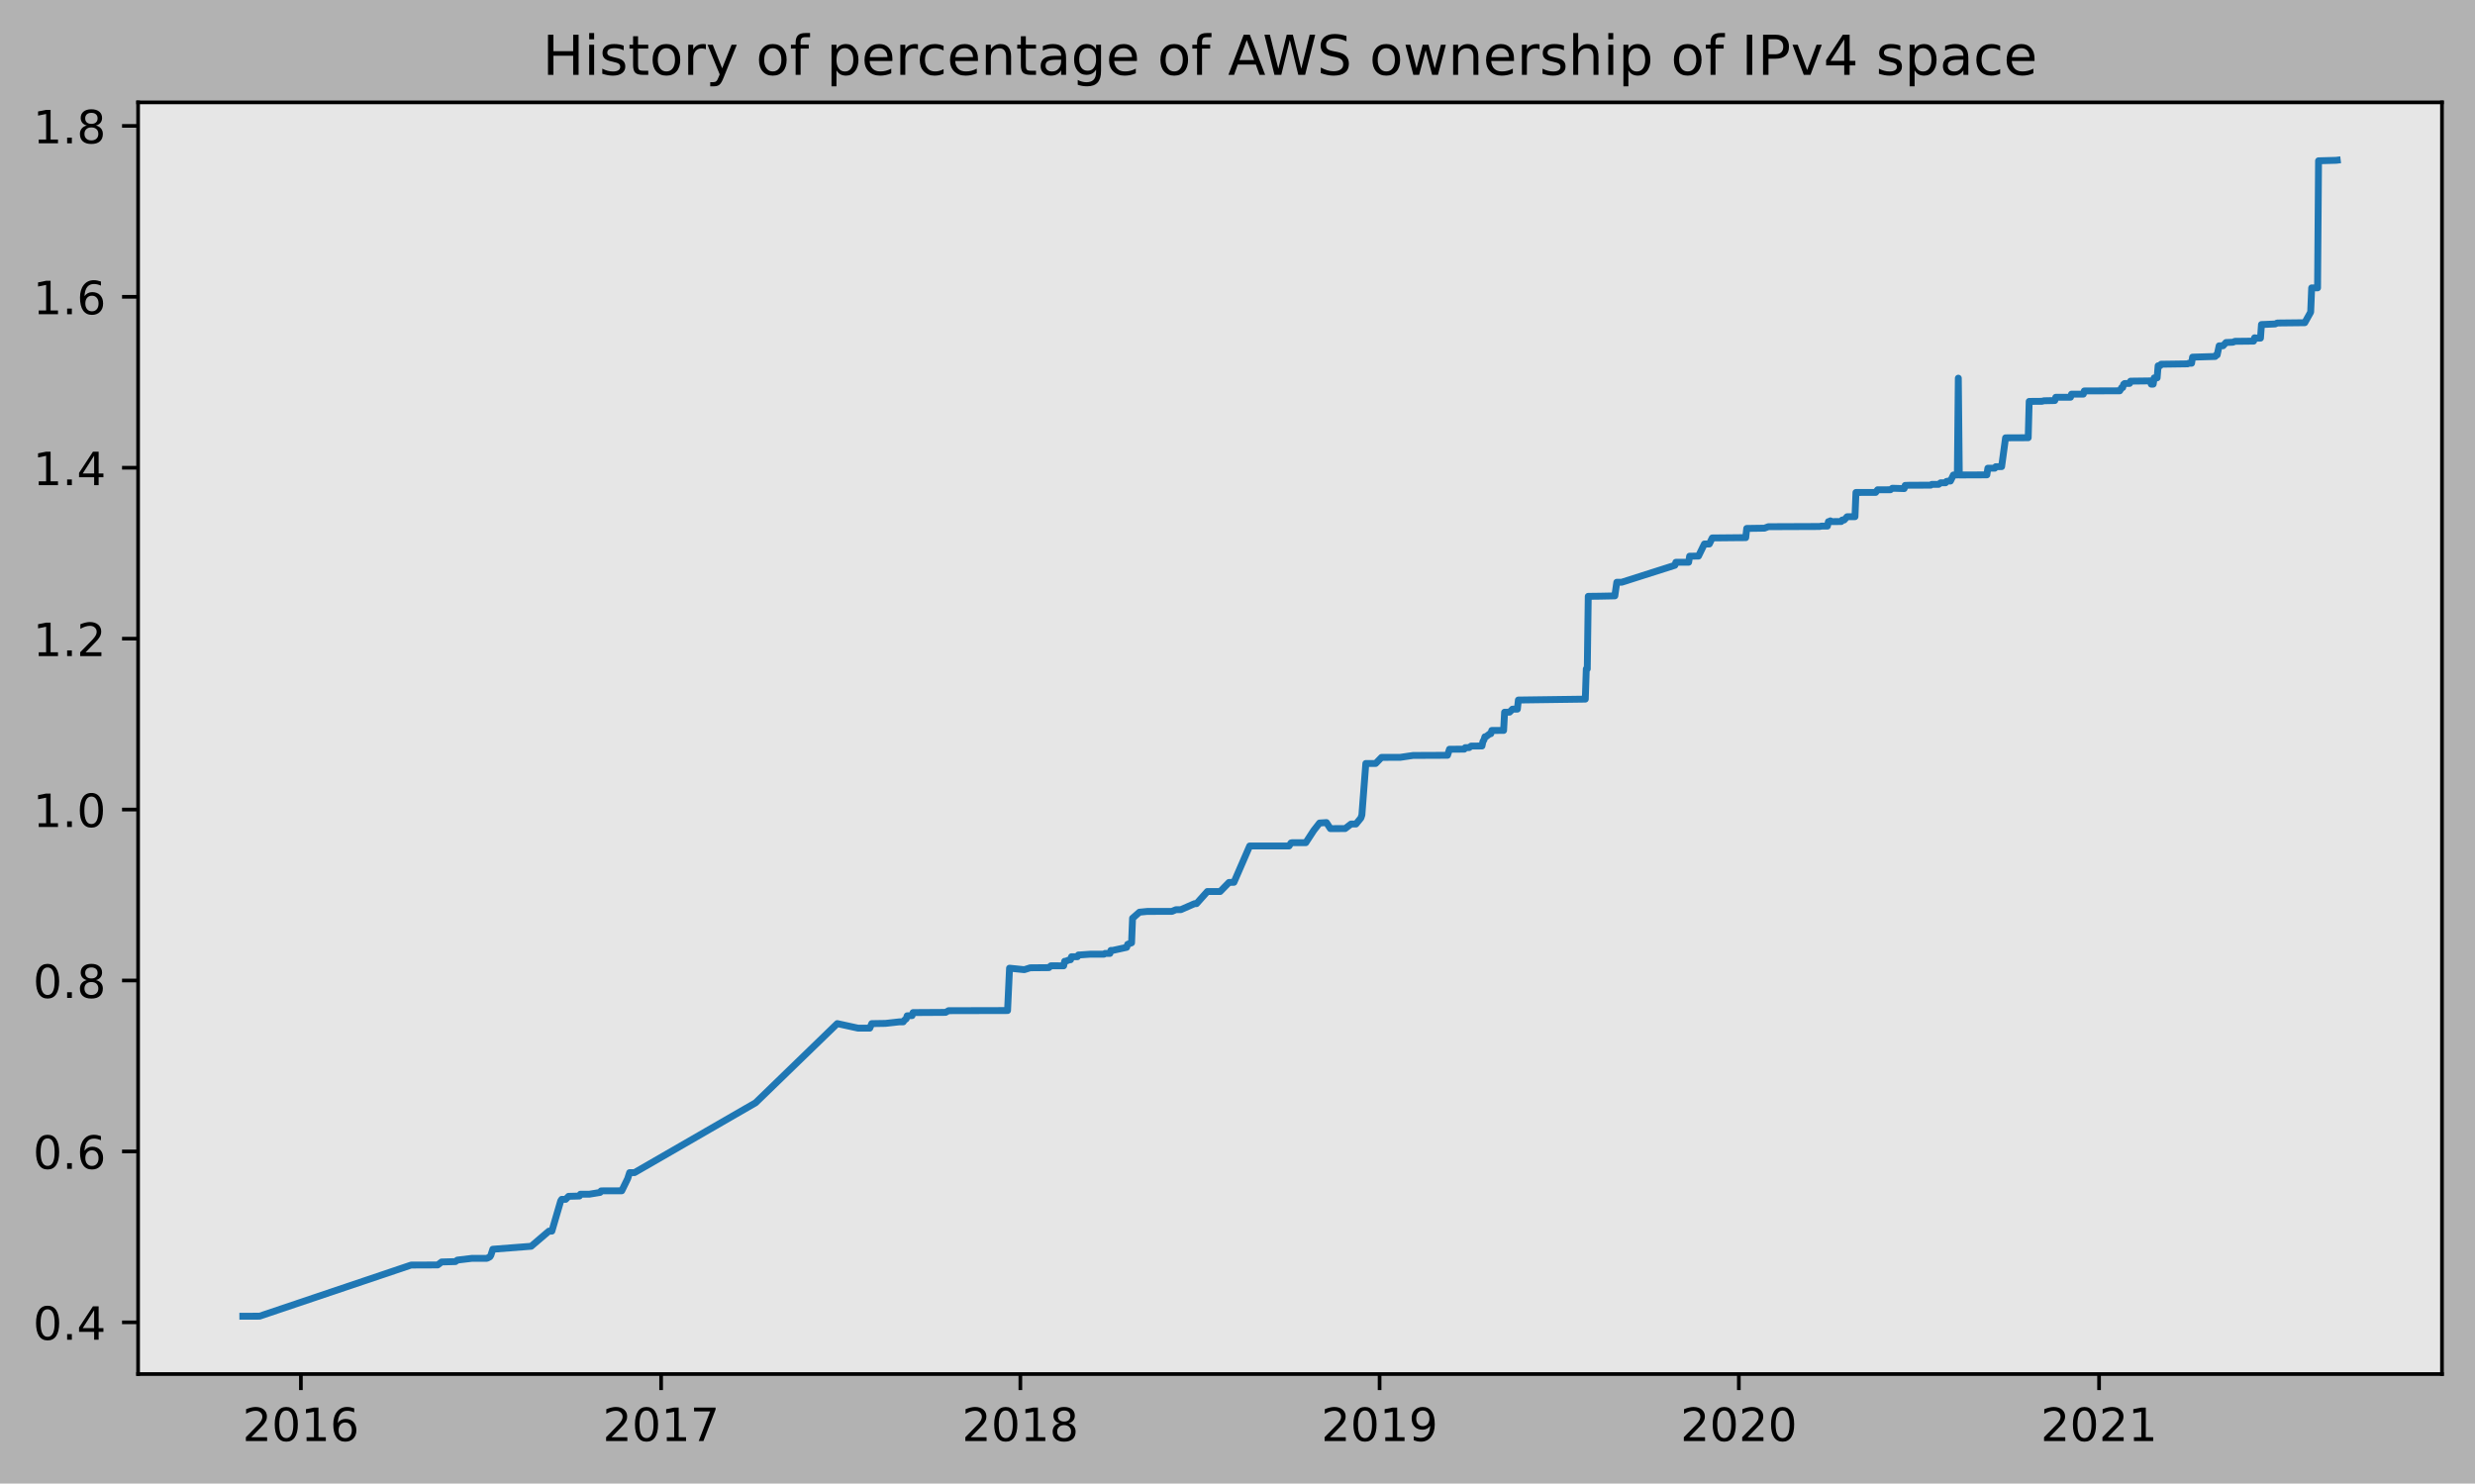
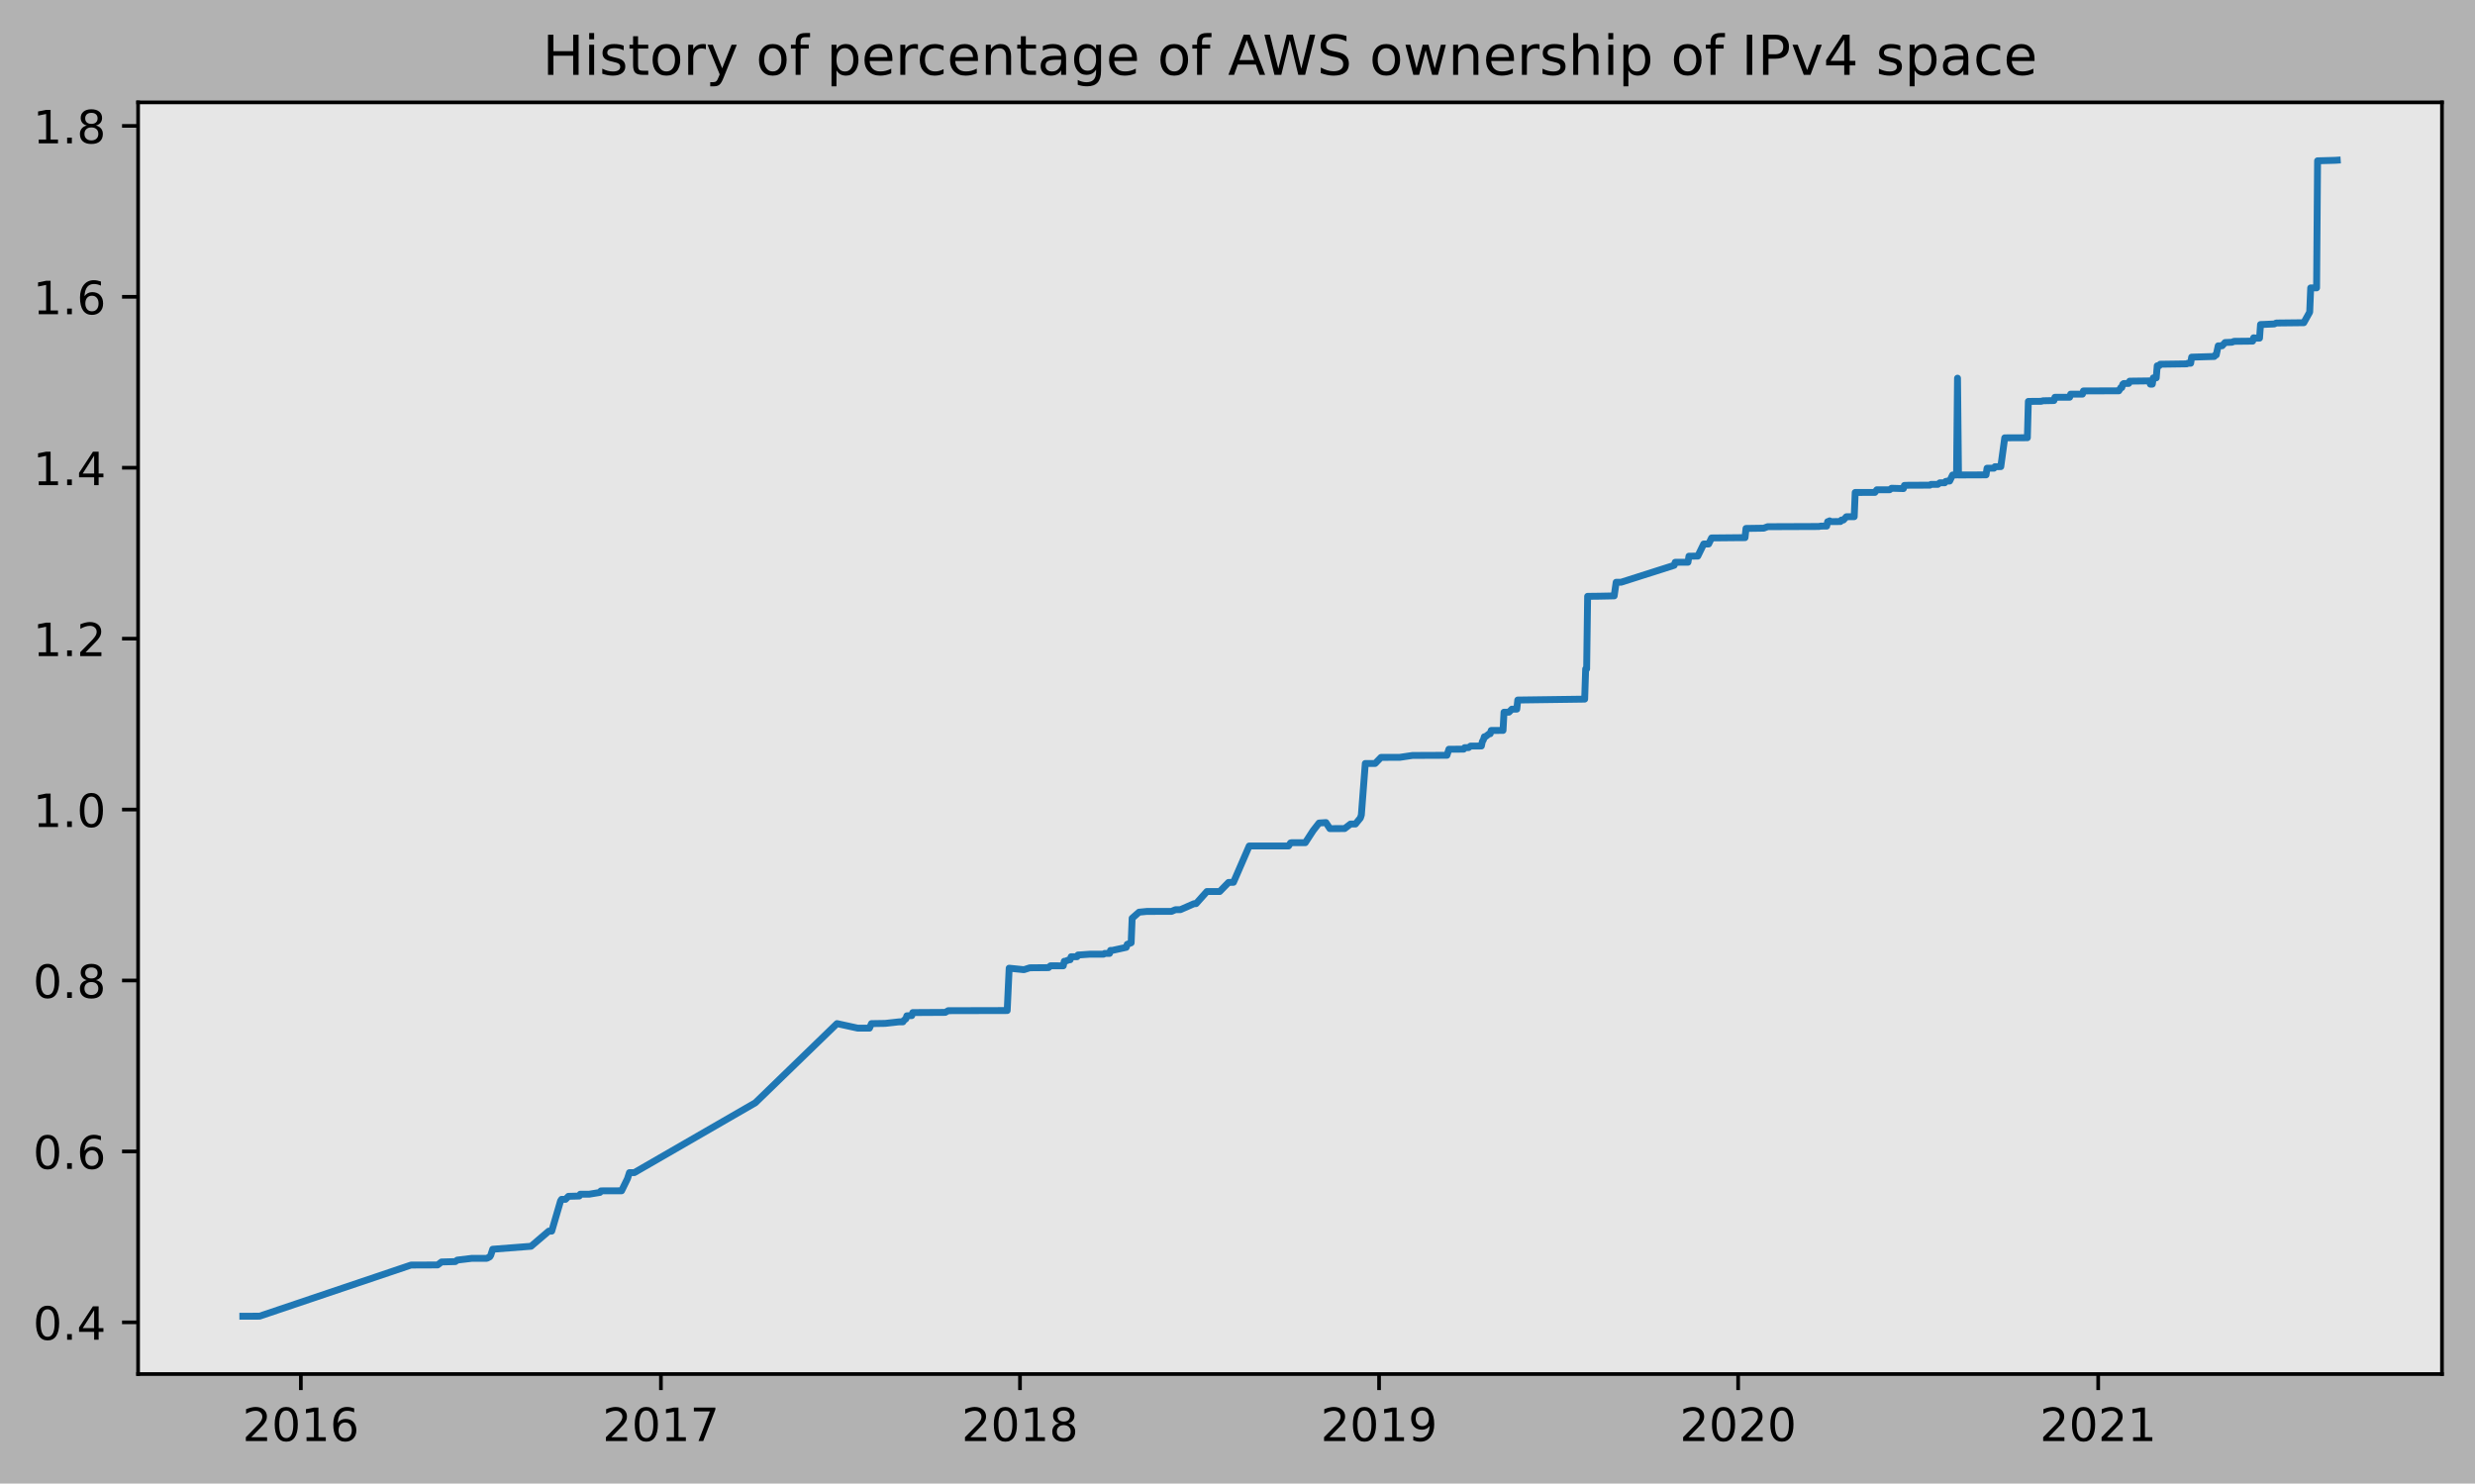
<svg xmlns="http://www.w3.org/2000/svg" xmlns:xlink="http://www.w3.org/1999/xlink" height="323.396pt" version="1.1" viewBox="0 0 539.503 323.396" width="539.503pt">
  <defs>
    <style type="text/css">
*{stroke-linecap:butt;stroke-linejoin:round;}
  </style>
  </defs>
  <g id="figure_1">
    <g id="patch_1">
      <path d="M 0 323.396  L 539.503 323.396  L 539.503 0  L 0 0  z " style="fill:#b2b2b2;" />
    </g>
    <g id="axes_1">
      <g id="patch_2">
        <path d="M 30.103 299.518  L 532.303 299.518  L 532.303 22.318  L 30.103 22.318  z " style="fill:#e6e6e6;" />
      </g>
      <g id="matplotlib.axis_1">
        <g id="xtick_1">
          <g id="line2d_1">
            <defs>
-               <path d="M 0 0  L 0 3.5  " id="m4b6a654d3f" style="stroke:#000000;stroke-width:0.8;" />
-             </defs>
-             <g>
-               <use style="stroke:#000000;stroke-width:0.8;" x="65.588" xlink:href="#m4b6a654d3f" y="299.518" />
+               <path d="M 0 0  L 0 3.5  " id="meaafb96275" style="stroke:#000000;stroke-width:0.8;" />
+             </defs>
+             <g>
+               <use style="stroke:#000000;stroke-width:0.8;" x="65.582" xlink:href="#meaafb96275" y="299.518" />
            </g>
          </g>
          <g id="text_1">
            <defs>
              <path d="M 19.188 8.297  L 53.609 8.297  L 53.609 0  L 7.328 0  L 7.328 8.297  Q 12.938 14.109 22.625 23.891  Q 32.328 33.688 34.812 36.531  Q 39.547 41.844 41.422 45.531  Q 43.312 49.219 43.312 52.781  Q 43.312 58.594 39.234 62.25  Q 35.156 65.922 28.609 65.922  Q 23.969 65.922 18.812 64.312  Q 13.672 62.703 7.812 59.422  L 7.812 69.391  Q 13.766 71.781 18.938 73  Q 24.125 74.219 28.422 74.219  Q 39.75 74.219 46.484 68.547  Q 53.219 62.891 53.219 53.422  Q 53.219 48.922 51.531 44.891  Q 49.859 40.875 45.406 35.406  Q 44.188 33.984 37.641 27.219  Q 31.109 20.453 19.188 8.297  z " id="DejaVuSans-50" />
              <path d="M 31.781 66.406  Q 24.172 66.406 20.328 58.906  Q 16.5 51.422 16.5 36.375  Q 16.5 21.391 20.328 13.891  Q 24.172 6.391 31.781 6.391  Q 39.453 6.391 43.281 13.891  Q 47.125 21.391 47.125 36.375  Q 47.125 51.422 43.281 58.906  Q 39.453 66.406 31.781 66.406  z M 31.781 74.219  Q 44.047 74.219 50.516 64.516  Q 56.984 54.828 56.984 36.375  Q 56.984 17.969 50.516 8.266  Q 44.047 -1.422 31.781 -1.422  Q 19.531 -1.422 13.062 8.266  Q 6.594 17.969 6.594 36.375  Q 6.594 54.828 13.062 64.516  Q 19.531 74.219 31.781 74.219  z " id="DejaVuSans-48" />
              <path d="M 12.406 8.297  L 28.516 8.297  L 28.516 63.922  L 10.984 60.406  L 10.984 69.391  L 28.422 72.906  L 38.281 72.906  L 38.281 8.297  L 54.391 8.297  L 54.391 0  L 12.406 0  z " id="DejaVuSans-49" />
              <path d="M 33.016 40.375  Q 26.375 40.375 22.484 35.828  Q 18.609 31.297 18.609 23.391  Q 18.609 15.531 22.484 10.953  Q 26.375 6.391 33.016 6.391  Q 39.656 6.391 43.531 10.953  Q 47.406 15.531 47.406 23.391  Q 47.406 31.297 43.531 35.828  Q 39.656 40.375 33.016 40.375  z M 52.594 71.297  L 52.594 62.312  Q 48.875 64.062 45.094 64.984  Q 41.312 65.922 37.594 65.922  Q 27.828 65.922 22.672 59.328  Q 17.531 52.734 16.797 39.406  Q 19.672 43.656 24.016 45.922  Q 28.375 48.188 33.594 48.188  Q 44.578 48.188 50.953 41.516  Q 57.328 34.859 57.328 23.391  Q 57.328 12.156 50.688 5.359  Q 44.047 -1.422 33.016 -1.422  Q 20.359 -1.422 13.672 8.266  Q 6.984 17.969 6.984 36.375  Q 6.984 53.656 15.188 63.938  Q 23.391 74.219 37.203 74.219  Q 40.922 74.219 44.703 73.484  Q 48.484 72.75 52.594 71.297  z " id="DejaVuSans-54" />
            </defs>
-             <g transform="translate(52.86338 314.1166)scale(0.1 -0.1)">
+             <g transform="translate(52.85743 314.1166)scale(0.1 -0.1)">
              <use xlink:href="#DejaVuSans-50" />
              <use x="63.623" xlink:href="#DejaVuSans-48" />
              <use x="127.246" xlink:href="#DejaVuSans-49" />
              <use x="190.869" xlink:href="#DejaVuSans-54" />
            </g>
          </g>
        </g>
        <g id="xtick_2">
          <g id="line2d_2">
            <g>
-               <use style="stroke:#000000;stroke-width:0.8;" x="144.111" xlink:href="#m4b6a654d3f" y="299.518" />
+               <use style="stroke:#000000;stroke-width:0.8;" x="144.068" xlink:href="#meaafb96275" y="299.518" />
            </g>
          </g>
          <g id="text_2">
            <defs>
              <path d="M 8.203 72.906  L 55.078 72.906  L 55.078 68.703  L 28.609 0  L 18.312 0  L 43.219 64.594  L 8.203 64.594  z " id="DejaVuSans-55" />
            </defs>
-             <g transform="translate(131.3858 314.1166)scale(0.1 -0.1)">
+             <g transform="translate(131.3429 314.1166)scale(0.1 -0.1)">
              <use xlink:href="#DejaVuSans-50" />
              <use x="63.623" xlink:href="#DejaVuSans-48" />
              <use x="127.246" xlink:href="#DejaVuSans-49" />
              <use x="190.869" xlink:href="#DejaVuSans-55" />
            </g>
          </g>
        </g>
        <g id="xtick_3">
          <g id="line2d_3">
            <g>
-               <use style="stroke:#000000;stroke-width:0.8;" x="222.419" xlink:href="#m4b6a654d3f" y="299.518" />
+               <use style="stroke:#000000;stroke-width:0.8;" x="222.339" xlink:href="#meaafb96275" y="299.518" />
            </g>
          </g>
          <g id="text_3">
            <defs>
              <path d="M 31.781 34.625  Q 24.75 34.625 20.719 30.859  Q 16.703 27.094 16.703 20.516  Q 16.703 13.922 20.719 10.156  Q 24.75 6.391 31.781 6.391  Q 38.812 6.391 42.859 10.172  Q 46.922 13.969 46.922 20.516  Q 46.922 27.094 42.891 30.859  Q 38.875 34.625 31.781 34.625  z M 21.922 38.812  Q 15.578 40.375 12.031 44.719  Q 8.5 49.078 8.5 55.328  Q 8.5 64.062 14.719 69.141  Q 20.953 74.219 31.781 74.219  Q 42.672 74.219 48.875 69.141  Q 55.078 64.062 55.078 55.328  Q 55.078 49.078 51.531 44.719  Q 48 40.375 41.703 38.812  Q 48.828 37.156 52.797 32.312  Q 56.781 27.484 56.781 20.516  Q 56.781 9.906 50.312 4.234  Q 43.844 -1.422 31.781 -1.422  Q 19.734 -1.422 13.25 4.234  Q 6.781 9.906 6.781 20.516  Q 6.781 27.484 10.781 32.312  Q 14.797 37.156 21.922 38.812  z M 18.312 54.391  Q 18.312 48.734 21.844 45.562  Q 25.391 42.391 31.781 42.391  Q 38.141 42.391 41.719 45.562  Q 45.312 48.734 45.312 54.391  Q 45.312 60.062 41.719 63.234  Q 38.141 66.406 31.781 66.406  Q 25.391 66.406 21.844 63.234  Q 18.312 60.062 18.312 54.391  z " id="DejaVuSans-56" />
            </defs>
-             <g transform="translate(209.6936 314.1166)scale(0.1 -0.1)">
+             <g transform="translate(209.614 314.1166)scale(0.1 -0.1)">
              <use xlink:href="#DejaVuSans-50" />
              <use x="63.623" xlink:href="#DejaVuSans-48" />
              <use x="127.246" xlink:href="#DejaVuSans-49" />
              <use x="190.869" xlink:href="#DejaVuSans-56" />
            </g>
          </g>
        </g>
        <g id="xtick_4">
          <g id="line2d_4">
            <g>
-               <use style="stroke:#000000;stroke-width:0.8;" x="300.726" xlink:href="#m4b6a654d3f" y="299.518" />
+               <use style="stroke:#000000;stroke-width:0.8;" x="300.61" xlink:href="#meaafb96275" y="299.518" />
            </g>
          </g>
          <g id="text_4">
            <defs>
              <path d="M 10.984 1.516  L 10.984 10.5  Q 14.703 8.734 18.5 7.812  Q 22.312 6.891 25.984 6.891  Q 35.75 6.891 40.891 13.453  Q 46.047 20.016 46.781 33.406  Q 43.953 29.203 39.594 26.953  Q 35.25 24.703 29.984 24.703  Q 19.047 24.703 12.672 31.312  Q 6.297 37.938 6.297 49.422  Q 6.297 60.641 12.938 67.422  Q 19.578 74.219 30.609 74.219  Q 43.266 74.219 49.922 64.516  Q 56.594 54.828 56.594 36.375  Q 56.594 19.141 48.406 8.859  Q 40.234 -1.422 26.422 -1.422  Q 22.703 -1.422 18.891 -0.688  Q 15.094 0.047 10.984 1.516  z M 30.609 32.422  Q 37.25 32.422 41.125 36.953  Q 45.016 41.5 45.016 49.422  Q 45.016 57.281 41.125 61.844  Q 37.25 66.406 30.609 66.406  Q 23.969 66.406 20.094 61.844  Q 16.219 57.281 16.219 49.422  Q 16.219 41.5 20.094 36.953  Q 23.969 32.422 30.609 32.422  z " id="DejaVuSans-57" />
            </defs>
-             <g transform="translate(288.0014 314.1166)scale(0.1 -0.1)">
+             <g transform="translate(287.8851 314.1166)scale(0.1 -0.1)">
              <use xlink:href="#DejaVuSans-50" />
              <use x="63.623" xlink:href="#DejaVuSans-48" />
              <use x="127.246" xlink:href="#DejaVuSans-49" />
              <use x="190.869" xlink:href="#DejaVuSans-57" />
            </g>
          </g>
        </g>
        <g id="xtick_5">
          <g id="line2d_5">
            <g>
-               <use style="stroke:#000000;stroke-width:0.8;" x="379.034" xlink:href="#m4b6a654d3f" y="299.518" />
+               <use style="stroke:#000000;stroke-width:0.8;" x="378.881" xlink:href="#meaafb96275" y="299.518" />
            </g>
          </g>
          <g id="text_5">
-             <g transform="translate(366.3093 314.1166)scale(0.1 -0.1)">
+             <g transform="translate(366.1561 314.1166)scale(0.1 -0.1)">
              <use xlink:href="#DejaVuSans-50" />
              <use x="63.623" xlink:href="#DejaVuSans-48" />
              <use x="127.246" xlink:href="#DejaVuSans-50" />
              <use x="190.869" xlink:href="#DejaVuSans-48" />
            </g>
          </g>
        </g>
        <g id="xtick_6">
          <g id="line2d_6">
            <g>
-               <use style="stroke:#000000;stroke-width:0.8;" x="457.557" xlink:href="#m4b6a654d3f" y="299.518" />
+               <use style="stroke:#000000;stroke-width:0.8;" x="457.367" xlink:href="#meaafb96275" y="299.518" />
            </g>
          </g>
          <g id="text_6">
-             <g transform="translate(444.8317 314.1166)scale(0.1 -0.1)">
+             <g transform="translate(444.6416 314.1166)scale(0.1 -0.1)">
              <use xlink:href="#DejaVuSans-50" />
              <use x="63.623" xlink:href="#DejaVuSans-48" />
              <use x="127.246" xlink:href="#DejaVuSans-50" />
              <use x="190.869" xlink:href="#DejaVuSans-49" />
            </g>
          </g>
        </g>
      </g>
      <g id="matplotlib.axis_2">
        <g id="ytick_1">
          <g id="line2d_7">
            <defs>
-               <path d="M 0 0  L -3.5 0  " id="mac13f5a362" style="stroke:#000000;stroke-width:0.8;" />
-             </defs>
-             <g>
-               <use style="stroke:#000000;stroke-width:0.8;" x="30.103" xlink:href="#mac13f5a362" y="288.244" />
+               <path d="M 0 0  L -3.5 0  " id="m2888f7a52e" style="stroke:#000000;stroke-width:0.8;" />
+             </defs>
+             <g>
+               <use style="stroke:#000000;stroke-width:0.8;" x="30.103" xlink:href="#m2888f7a52e" y="288.244" />
            </g>
          </g>
          <g id="text_7">
            <defs>
              <path d="M 10.688 12.406  L 21 12.406  L 21 0  L 10.688 0  z " id="DejaVuSans-46" />
              <path d="M 37.797 64.312  L 12.891 25.391  L 37.797 25.391  z M 35.203 72.906  L 47.609 72.906  L 47.609 25.391  L 58.016 25.391  L 58.016 17.188  L 47.609 17.188  L 47.609 0  L 37.797 0  L 37.797 17.188  L 4.891 17.188  L 4.891 26.703  z " id="DejaVuSans-52" />
            </defs>
-             <g transform="translate(7.2 292.0433)scale(0.1 -0.1)">
+             <g transform="translate(7.2 292.0432)scale(0.1 -0.1)">
              <use xlink:href="#DejaVuSans-48" />
              <use x="63.623" xlink:href="#DejaVuSans-46" />
              <use x="95.41" xlink:href="#DejaVuSans-52" />
            </g>
          </g>
        </g>
        <g id="ytick_2">
          <g id="line2d_8">
            <g>
-               <use style="stroke:#000000;stroke-width:0.8;" x="30.103" xlink:href="#mac13f5a362" y="250.987" />
+               <use style="stroke:#000000;stroke-width:0.8;" x="30.103" xlink:href="#m2888f7a52e" y="250.987" />
            </g>
          </g>
          <g id="text_8">
-             <g transform="translate(7.2 254.7857)scale(0.1 -0.1)">
+             <g transform="translate(7.2 254.7859)scale(0.1 -0.1)">
              <use xlink:href="#DejaVuSans-48" />
              <use x="63.623" xlink:href="#DejaVuSans-46" />
              <use x="95.41" xlink:href="#DejaVuSans-54" />
            </g>
          </g>
        </g>
        <g id="ytick_3">
          <g id="line2d_9">
            <g>
-               <use style="stroke:#000000;stroke-width:0.8;" x="30.103" xlink:href="#mac13f5a362" y="213.729" />
+               <use style="stroke:#000000;stroke-width:0.8;" x="30.103" xlink:href="#m2888f7a52e" y="213.729" />
            </g>
          </g>
          <g id="text_9">
-             <g transform="translate(7.2 217.5282)scale(0.1 -0.1)">
+             <g transform="translate(7.2 217.5286)scale(0.1 -0.1)">
              <use xlink:href="#DejaVuSans-48" />
              <use x="63.623" xlink:href="#DejaVuSans-46" />
              <use x="95.41" xlink:href="#DejaVuSans-56" />
            </g>
          </g>
        </g>
        <g id="ytick_4">
          <g id="line2d_10">
            <g>
-               <use style="stroke:#000000;stroke-width:0.8;" x="30.103" xlink:href="#mac13f5a362" y="176.471" />
+               <use style="stroke:#000000;stroke-width:0.8;" x="30.103" xlink:href="#m2888f7a52e" y="176.472" />
            </g>
          </g>
          <g id="text_10">
-             <g transform="translate(7.2 180.2707)scale(0.1 -0.1)">
+             <g transform="translate(7.2 180.2713)scale(0.1 -0.1)">
              <use xlink:href="#DejaVuSans-49" />
              <use x="63.623" xlink:href="#DejaVuSans-46" />
              <use x="95.41" xlink:href="#DejaVuSans-48" />
            </g>
          </g>
        </g>
        <g id="ytick_5">
          <g id="line2d_11">
            <g>
-               <use style="stroke:#000000;stroke-width:0.8;" x="30.103" xlink:href="#mac13f5a362" y="139.214" />
+               <use style="stroke:#000000;stroke-width:0.8;" x="30.103" xlink:href="#m2888f7a52e" y="139.215" />
            </g>
          </g>
          <g id="text_11">
-             <g transform="translate(7.2 143.0132)scale(0.1 -0.1)">
+             <g transform="translate(7.2 143.0139)scale(0.1 -0.1)">
              <use xlink:href="#DejaVuSans-49" />
              <use x="63.623" xlink:href="#DejaVuSans-46" />
              <use x="95.41" xlink:href="#DejaVuSans-50" />
            </g>
          </g>
        </g>
        <g id="ytick_6">
          <g id="line2d_12">
            <g>
-               <use style="stroke:#000000;stroke-width:0.8;" x="30.103" xlink:href="#mac13f5a362" y="101.956" />
+               <use style="stroke:#000000;stroke-width:0.8;" x="30.103" xlink:href="#m2888f7a52e" y="101.957" />
            </g>
          </g>
          <g id="text_12">
-             <g transform="translate(7.2 105.7557)scale(0.1 -0.1)">
+             <g transform="translate(7.2 105.7566)scale(0.1 -0.1)">
              <use xlink:href="#DejaVuSans-49" />
              <use x="63.623" xlink:href="#DejaVuSans-46" />
              <use x="95.41" xlink:href="#DejaVuSans-52" />
            </g>
          </g>
        </g>
        <g id="ytick_7">
          <g id="line2d_13">
            <g>
-               <use style="stroke:#000000;stroke-width:0.8;" x="30.103" xlink:href="#mac13f5a362" y="64.699" />
+               <use style="stroke:#000000;stroke-width:0.8;" x="30.103" xlink:href="#m2888f7a52e" y="64.7" />
            </g>
          </g>
          <g id="text_13">
-             <g transform="translate(7.2 68.49813)scale(0.1 -0.1)">
+             <g transform="translate(7.2 68.49926)scale(0.1 -0.1)">
              <use xlink:href="#DejaVuSans-49" />
              <use x="63.623" xlink:href="#DejaVuSans-46" />
              <use x="95.41" xlink:href="#DejaVuSans-54" />
            </g>
          </g>
        </g>
        <g id="ytick_8">
          <g id="line2d_14">
            <g>
-               <use style="stroke:#000000;stroke-width:0.8;" x="30.103" xlink:href="#mac13f5a362" y="27.441" />
+               <use style="stroke:#000000;stroke-width:0.8;" x="30.103" xlink:href="#m2888f7a52e" y="27.443" />
            </g>
          </g>
          <g id="text_14">
-             <g transform="translate(7.2 31.24061)scale(0.1 -0.1)">
+             <g transform="translate(7.2 31.24194)scale(0.1 -0.1)">
              <use xlink:href="#DejaVuSans-49" />
              <use x="63.623" xlink:href="#DejaVuSans-46" />
              <use x="95.41" xlink:href="#DejaVuSans-56" />
            </g>
          </g>
        </g>
      </g>
      <g id="line2d_15">
-         <path clip-path="url(#pf8f78612e5)" d="M 52.93 286.918  L 56.578 286.904  L 89.617 275.76  L 95.41 275.736  L 96.268 275.087  L 99.271 275.004  L 99.701 274.676  L 102.919 274.293  L 106.137 274.296  L 106.78 273.966  L 106.995 273.636  L 107.424 272.312  L 115.791 271.664  L 119.653 268.365  L 120.297 268.362  L 122.227 261.767  L 122.442 261.437  L 123.3 261.437  L 123.944 260.778  L 126.304 260.712  L 126.518 260.318  L 128.449 260.318  L 130.809 259.93  L 131.024 259.6  L 131.453 259.585  L 135.529 259.573  L 136.816 256.935  L 137.245 255.616  L 138.318 255.606  L 164.707 240.384  L 182.514 223.126  L 187.019 224.112  L 189.594 224.119  L 190.023 223.13  L 193.026 223.081  L 196.03 222.744  L 196.888 222.744  L 197.103 222.414  L 197.532 222.084  L 197.746 221.425  L 198.819 221.384  L 199.034 220.724  L 206.113 220.681  L 206.757 220.311  L 219.63 220.28  L 220.059 211.046  L 223.277 211.376  L 224.564 210.963  L 228.64 210.927  L 229.069 210.53  L 231.858 210.531  L 232.073 209.542  L 232.288 209.539  L 233.146 209.207  L 233.36 209.207  L 233.575 208.547  L 234.862 208.546  L 235.077 208.168  L 235.291 208.166  L 237.651 207.998  L 240.655 207.997  L 240.869 207.832  L 241.942 207.83  L 242.156 207.171  L 242.586 207.166  L 245.589 206.506  L 245.804 205.846  L 246.662 205.517  L 246.876 200.158  L 248.378 198.839  L 250.095 198.674  L 255.458 198.668  L 256.316 198.297  L 257.389 198.297  L 260.393 196.978  L 260.822 196.974  L 263.182 194.334  L 265.971 194.338  L 267.902 192.354  L 268.974 192.327  L 272.407 184.41  L 280.989 184.406  L 281.418 183.746  L 281.632 183.695  L 284.636 183.691  L 286.352 181.053  L 287.639 179.404  L 289.141 179.305  L 289.999 180.624  L 293.217 180.612  L 294.505 179.623  L 295.577 179.622  L 296.65 178.302  L 296.865 177.638  L 297.723 166.426  L 299.868 166.421  L 301.156 165.097  L 305.232 165.085  L 308.021 164.673  L 315.53 164.64  L 315.959 163.319  L 319.177 163.305  L 319.392 162.975  L 320.25 162.963  L 320.679 162.633  L 323.039 162.615  L 323.253 161.626  L 323.468 161.296  L 323.682 160.601  L 323.897 160.599  L 324.755 159.94  L 324.97 159.94  L 325.184 159.225  L 327.759 159.222  L 327.973 155.249  L 329.046 155.243  L 329.69 154.581  L 330.762 154.576  L 330.977 152.595  L 345.566 152.396  L 345.78 145.817  L 345.995 145.816  L 346.209 129.988  L 348.784 129.958  L 352.002 129.891  L 352.431 126.923  L 353.504 126.917  L 365.089 123.227  L 365.304 122.568  L 368.093 122.558  L 368.307 121.239  L 370.238 121.221  L 371.525 118.582  L 372.598 118.581  L 373.242 117.262  L 379.249 117.203  L 380.536 117.198  L 380.751 115.19  L 384.612 115.133  L 385.471 114.809  L 396.627 114.765  L 397.056 114.682  L 398.343 114.677  L 398.558 113.708  L 398.772 113.708  L 398.987 113.536  L 399.201 113.698  L 401.347 113.685  L 401.561 113.356  L 401.99 113.355  L 402.634 112.642  L 404.35 112.625  L 404.565 107.347  L 408.856 107.338  L 409.285 106.761  L 412.074 106.758  L 412.503 106.428  L 415.077 106.506  L 415.292 105.81  L 416.15 105.776  L 420.87 105.754  L 421.085 105.589  L 422.586 105.583  L 423.015 105.244  L 424.088 105.24  L 424.303 104.941  L 424.732 104.859  L 425.161 104.859  L 425.804 103.54  L 426.663 103.54  L 426.877 82.434  L 427.092 103.538  L 433.099 103.513  L 433.313 102.063  L 434.815 102.063  L 435.03 101.732  L 436.317 101.714  L 437.175 95.438  L 442.11 95.414  L 442.324 87.5  L 445.113 87.477  L 445.542 87.36  L 447.902 87.312  L 448.117 86.601  L 451.335 86.588  L 451.55 85.917  L 454.124 85.913  L 454.339 85.22  L 462.062 85.19  L 462.491 84.484  L 462.706 84.484  L 462.92 83.766  L 463.135 83.599  L 464.207 83.58  L 464.422 83.085  L 468.713 83.03  L 468.927 83.74  L 469.356 83.738  L 469.571 82.37  L 470.215 82.37  L 470.429 79.732  L 470.858 79.729  L 471.073 79.395  L 476.865 79.314  L 477.08 79.182  L 477.724 79.182  L 477.938 77.851  L 482.873 77.705  L 483.087 77.375  L 483.302 77.373  L 483.731 75.384  L 484.589 75.374  L 485.233 74.663  L 486.734 74.599  L 487.163 74.403  L 491.24 74.36  L 491.454 73.633  L 492.098 73.714  L 492.742 73.708  L 492.956 70.739  L 493.6 70.721  L 495.96 70.615  L 496.389 70.409  L 502.396 70.343  L 503.683 68.03  L 503.898 62.754  L 505.185 62.753  L 505.4 35.052  L 509.261 34.945  L 509.476 34.918  L 509.476 34.918  " style="fill:none;stroke:#1f77b4;stroke-linecap:square;stroke-width:1.5;" />
+         <path clip-path="url(#pbc2f2e82be)" d="M 52.93 286.918  L 56.576 286.904  L 89.6 275.76  L 95.39 275.736  L 96.248 275.087  L 99.25 275.004  L 99.679 274.676  L 102.895 274.293  L 106.112 274.296  L 106.755 273.966  L 106.97 273.636  L 107.398 272.312  L 115.762 271.664  L 119.622 268.365  L 120.265 268.362  L 122.195 261.767  L 122.409 261.437  L 123.267 261.437  L 123.91 260.778  L 126.269 260.712  L 126.484 260.318  L 128.414 260.318  L 130.773 259.93  L 130.987 259.6  L 131.416 259.585  L 135.49 259.573  L 136.777 256.935  L 137.206 255.616  L 138.278 255.606  L 164.654 240.384  L 182.453 223.127  L 186.956 224.112  L 189.529 224.119  L 189.958 223.13  L 192.961 223.081  L 195.963 222.744  L 196.82 222.744  L 197.035 222.414  L 197.464 222.085  L 197.678 221.425  L 198.75 221.384  L 198.965 220.724  L 206.041 220.682  L 206.685 220.311  L 219.551 220.28  L 219.98 211.047  L 223.197 211.377  L 224.483 210.963  L 228.558 210.927  L 228.987 210.53  L 231.774 210.531  L 231.989 209.542  L 232.203 209.539  L 233.061 209.208  L 233.276 209.207  L 233.49 208.548  L 234.777 208.546  L 234.991 208.169  L 235.205 208.167  L 237.564 207.998  L 240.567 207.997  L 240.781 207.832  L 241.853 207.831  L 242.068 207.171  L 242.496 207.166  L 245.499 206.506  L 245.713 205.847  L 246.571 205.517  L 246.785 200.158  L 248.286 198.839  L 250.002 198.674  L 255.363 198.668  L 256.221 198.297  L 257.293 198.297  L 260.295 196.978  L 260.724 196.974  L 263.083 194.335  L 265.871 194.339  L 267.801 192.355  L 268.873 192.328  L 272.304 184.411  L 280.881 184.406  L 281.31 183.747  L 281.525 183.695  L 284.527 183.691  L 286.242 181.053  L 287.529 179.405  L 289.03 179.305  L 289.888 180.624  L 293.105 180.613  L 294.391 179.623  L 295.463 179.622  L 296.536 178.303  L 296.75 177.638  L 297.608 166.427  L 299.752 166.421  L 301.039 165.097  L 305.113 165.086  L 307.901 164.673  L 315.407 164.64  L 315.835 163.32  L 319.052 163.305  L 319.266 162.975  L 320.124 162.964  L 320.553 162.634  L 322.912 162.616  L 323.126 161.627  L 323.341 161.297  L 323.555 160.601  L 323.77 160.6  L 324.627 159.941  L 324.842 159.94  L 325.056 159.226  L 327.63 159.222  L 327.844 155.25  L 328.916 155.243  L 329.56 154.582  L 330.632 154.577  L 330.846 152.596  L 345.428 152.397  L 345.643 145.817  L 345.857 145.817  L 346.072 129.989  L 348.645 129.959  L 351.862 129.892  L 352.29 126.924  L 353.363 126.917  L 364.942 123.228  L 365.157 122.569  L 367.945 122.558  L 368.159 121.239  L 370.089 121.221  L 371.376 118.583  L 372.448 118.582  L 373.091 117.263  L 379.096 117.204  L 380.382 117.199  L 380.597 115.191  L 384.457 115.134  L 385.314 114.809  L 396.465 114.766  L 396.894 114.683  L 398.181 114.678  L 398.395 113.709  L 398.61 113.709  L 398.824 113.537  L 399.039 113.699  L 401.183 113.686  L 401.397 113.357  L 401.826 113.356  L 402.47 112.643  L 404.185 112.626  L 404.4 107.348  L 408.688 107.339  L 409.117 106.762  L 411.905 106.759  L 412.334 106.429  L 414.907 106.507  L 415.122 105.811  L 415.979 105.777  L 420.697 105.755  L 420.912 105.59  L 422.413 105.584  L 422.842 105.245  L 423.914 105.241  L 424.128 104.942  L 424.557 104.86  L 424.986 104.86  L 425.629 103.541  L 426.487 103.541  L 426.702 82.435  L 426.916 103.539  L 432.92 103.514  L 433.135 102.064  L 434.636 102.064  L 434.85 101.733  L 436.137 101.714  L 436.995 95.439  L 441.927 95.415  L 442.141 87.501  L 444.929 87.478  L 445.358 87.361  L 447.717 87.313  L 447.931 86.602  L 451.148 86.589  L 451.362 85.918  L 453.936 85.914  L 454.15 85.221  L 461.87 85.191  L 462.299 84.485  L 462.513 84.485  L 462.728 83.767  L 462.942 83.6  L 464.014 83.581  L 464.229 83.086  L 468.518 83.031  L 468.732 83.741  L 469.161 83.739  L 469.375 82.371  L 470.019 82.371  L 470.233 79.733  L 470.662 79.73  L 470.876 79.396  L 476.666 79.315  L 476.881 79.183  L 477.524 79.183  L 477.739 77.852  L 482.671 77.706  L 482.885 77.376  L 483.1 77.374  L 483.528 75.385  L 484.386 75.375  L 485.03 74.664  L 486.531 74.6  L 486.96 74.404  L 491.034 74.361  L 491.248 73.634  L 491.892 73.715  L 492.535 73.709  L 492.749 70.74  L 493.393 70.722  L 495.752 70.616  L 496.18 70.41  L 502.185 70.344  L 503.471 68.031  L 503.686 62.755  L 504.973 62.754  L 505.187 35.053  L 509.047 34.946  L 509.476 34.918  L 509.476 34.918  " style="fill:none;stroke:#1f77b4;stroke-linecap:square;stroke-width:1.5;" />
      </g>
      <g id="patch_3">
        <path d="M 30.103 299.518  L 30.103 22.318  " style="fill:none;stroke:#000000;stroke-linecap:square;stroke-linejoin:miter;stroke-width:0.8;" />
      </g>
      <g id="patch_4">
        <path d="M 532.303 299.518  L 532.303 22.318  " style="fill:none;stroke:#000000;stroke-linecap:square;stroke-linejoin:miter;stroke-width:0.8;" />
      </g>
      <g id="patch_5">
        <path d="M 30.103 299.518  L 532.303 299.518  " style="fill:none;stroke:#000000;stroke-linecap:square;stroke-linejoin:miter;stroke-width:0.8;" />
      </g>
      <g id="patch_6">
        <path d="M 30.103 22.318  L 532.303 22.318  " style="fill:none;stroke:#000000;stroke-linecap:square;stroke-linejoin:miter;stroke-width:0.8;" />
      </g>
      <g id="text_15">
        <defs>
          <path d="M 9.812 72.906  L 19.672 72.906  L 19.672 43.016  L 55.516 43.016  L 55.516 72.906  L 65.375 72.906  L 65.375 0  L 55.516 0  L 55.516 34.719  L 19.672 34.719  L 19.672 0  L 9.812 0  z " id="DejaVuSans-72" />
          <path d="M 9.422 54.688  L 18.406 54.688  L 18.406 0  L 9.422 0  z M 9.422 75.984  L 18.406 75.984  L 18.406 64.594  L 9.422 64.594  z " id="DejaVuSans-105" />
          <path d="M 44.281 53.078  L 44.281 44.578  Q 40.484 46.531 36.375 47.5  Q 32.281 48.484 27.875 48.484  Q 21.188 48.484 17.844 46.438  Q 14.5 44.391 14.5 40.281  Q 14.5 37.156 16.891 35.375  Q 19.281 33.594 26.516 31.984  L 29.594 31.297  Q 39.156 29.25 43.188 25.516  Q 47.219 21.781 47.219 15.094  Q 47.219 7.469 41.188 3.016  Q 35.156 -1.422 24.609 -1.422  Q 20.219 -1.422 15.453 -0.562  Q 10.688 0.297 5.422 2  L 5.422 11.281  Q 10.406 8.688 15.234 7.391  Q 20.062 6.109 24.812 6.109  Q 31.156 6.109 34.562 8.281  Q 37.984 10.453 37.984 14.406  Q 37.984 18.062 35.516 20.016  Q 33.062 21.969 24.703 23.781  L 21.578 24.516  Q 13.234 26.266 9.516 29.906  Q 5.812 33.547 5.812 39.891  Q 5.812 47.609 11.281 51.797  Q 16.75 56 26.812 56  Q 31.781 56 36.172 55.266  Q 40.578 54.547 44.281 53.078  z " id="DejaVuSans-115" />
          <path d="M 18.312 70.219  L 18.312 54.688  L 36.812 54.688  L 36.812 47.703  L 18.312 47.703  L 18.312 18.016  Q 18.312 11.328 20.141 9.422  Q 21.969 7.516 27.594 7.516  L 36.812 7.516  L 36.812 0  L 27.594 0  Q 17.188 0 13.234 3.875  Q 9.281 7.766 9.281 18.016  L 9.281 47.703  L 2.688 47.703  L 2.688 54.688  L 9.281 54.688  L 9.281 70.219  z " id="DejaVuSans-116" />
          <path d="M 30.609 48.391  Q 23.391 48.391 19.188 42.75  Q 14.984 37.109 14.984 27.297  Q 14.984 17.484 19.156 11.844  Q 23.344 6.203 30.609 6.203  Q 37.797 6.203 41.984 11.859  Q 46.188 17.531 46.188 27.297  Q 46.188 37.016 41.984 42.703  Q 37.797 48.391 30.609 48.391  z M 30.609 56  Q 42.328 56 49.016 48.375  Q 55.719 40.766 55.719 27.297  Q 55.719 13.875 49.016 6.219  Q 42.328 -1.422 30.609 -1.422  Q 18.844 -1.422 12.172 6.219  Q 5.516 13.875 5.516 27.297  Q 5.516 40.766 12.172 48.375  Q 18.844 56 30.609 56  z " id="DejaVuSans-111" />
          <path d="M 41.109 46.297  Q 39.594 47.172 37.812 47.578  Q 36.031 48 33.891 48  Q 26.266 48 22.188 43.047  Q 18.109 38.094 18.109 28.812  L 18.109 0  L 9.078 0  L 9.078 54.688  L 18.109 54.688  L 18.109 46.188  Q 20.953 51.172 25.484 53.578  Q 30.031 56 36.531 56  Q 37.453 56 38.578 55.875  Q 39.703 55.766 41.062 55.516  z " id="DejaVuSans-114" />
          <path d="M 32.172 -5.078  Q 28.375 -14.844 24.75 -17.812  Q 21.141 -20.797 15.094 -20.797  L 7.906 -20.797  L 7.906 -13.281  L 13.188 -13.281  Q 16.891 -13.281 18.938 -11.516  Q 21 -9.766 23.484 -3.219  L 25.094 0.875  L 2.984 54.688  L 12.5 54.688  L 29.594 11.922  L 46.688 54.688  L 56.203 54.688  z " id="DejaVuSans-121" />
          <path id="DejaVuSans-32" />
          <path d="M 37.109 75.984  L 37.109 68.5  L 28.516 68.5  Q 23.688 68.5 21.797 66.547  Q 19.922 64.594 19.922 59.516  L 19.922 54.688  L 34.719 54.688  L 34.719 47.703  L 19.922 47.703  L 19.922 0  L 10.891 0  L 10.891 47.703  L 2.297 47.703  L 2.297 54.688  L 10.891 54.688  L 10.891 58.5  Q 10.891 67.625 15.141 71.797  Q 19.391 75.984 28.609 75.984  z " id="DejaVuSans-102" />
          <path d="M 18.109 8.203  L 18.109 -20.797  L 9.078 -20.797  L 9.078 54.688  L 18.109 54.688  L 18.109 46.391  Q 20.953 51.266 25.266 53.625  Q 29.594 56 35.594 56  Q 45.562 56 51.781 48.094  Q 58.016 40.188 58.016 27.297  Q 58.016 14.406 51.781 6.484  Q 45.562 -1.422 35.594 -1.422  Q 29.594 -1.422 25.266 0.953  Q 20.953 3.328 18.109 8.203  z M 48.688 27.297  Q 48.688 37.203 44.609 42.844  Q 40.531 48.484 33.406 48.484  Q 26.266 48.484 22.188 42.844  Q 18.109 37.203 18.109 27.297  Q 18.109 17.391 22.188 11.75  Q 26.266 6.109 33.406 6.109  Q 40.531 6.109 44.609 11.75  Q 48.688 17.391 48.688 27.297  z " id="DejaVuSans-112" />
          <path d="M 56.203 29.594  L 56.203 25.203  L 14.891 25.203  Q 15.484 15.922 20.484 11.062  Q 25.484 6.203 34.422 6.203  Q 39.594 6.203 44.453 7.469  Q 49.312 8.734 54.109 11.281  L 54.109 2.781  Q 49.266 0.734 44.188 -0.344  Q 39.109 -1.422 33.891 -1.422  Q 20.797 -1.422 13.156 6.188  Q 5.516 13.812 5.516 26.812  Q 5.516 40.234 12.766 48.109  Q 20.016 56 32.328 56  Q 43.359 56 49.781 48.891  Q 56.203 41.797 56.203 29.594  z M 47.219 32.234  Q 47.125 39.594 43.094 43.984  Q 39.062 48.391 32.422 48.391  Q 24.906 48.391 20.391 44.141  Q 15.875 39.891 15.188 32.172  z " id="DejaVuSans-101" />
          <path d="M 48.781 52.594  L 48.781 44.188  Q 44.969 46.297 41.141 47.344  Q 37.312 48.391 33.406 48.391  Q 24.656 48.391 19.812 42.844  Q 14.984 37.312 14.984 27.297  Q 14.984 17.281 19.812 11.734  Q 24.656 6.203 33.406 6.203  Q 37.312 6.203 41.141 7.25  Q 44.969 8.297 48.781 10.406  L 48.781 2.094  Q 45.016 0.344 40.984 -0.531  Q 36.969 -1.422 32.422 -1.422  Q 20.062 -1.422 12.781 6.344  Q 5.516 14.109 5.516 27.297  Q 5.516 40.672 12.859 48.328  Q 20.219 56 33.016 56  Q 37.156 56 41.109 55.141  Q 45.062 54.297 48.781 52.594  z " id="DejaVuSans-99" />
          <path d="M 54.891 33.016  L 54.891 0  L 45.906 0  L 45.906 32.719  Q 45.906 40.484 42.875 44.328  Q 39.844 48.188 33.797 48.188  Q 26.516 48.188 22.312 43.547  Q 18.109 38.922 18.109 30.906  L 18.109 0  L 9.078 0  L 9.078 54.688  L 18.109 54.688  L 18.109 46.188  Q 21.344 51.125 25.703 53.562  Q 30.078 56 35.797 56  Q 45.219 56 50.047 50.172  Q 54.891 44.344 54.891 33.016  z " id="DejaVuSans-110" />
          <path d="M 34.281 27.484  Q 23.391 27.484 19.188 25  Q 14.984 22.516 14.984 16.5  Q 14.984 11.719 18.141 8.906  Q 21.297 6.109 26.703 6.109  Q 34.188 6.109 38.703 11.406  Q 43.219 16.703 43.219 25.484  L 43.219 27.484  z M 52.203 31.203  L 52.203 0  L 43.219 0  L 43.219 8.297  Q 40.141 3.328 35.547 0.953  Q 30.953 -1.422 24.312 -1.422  Q 15.922 -1.422 10.953 3.297  Q 6 8.016 6 15.922  Q 6 25.141 12.172 29.828  Q 18.359 34.516 30.609 34.516  L 43.219 34.516  L 43.219 35.406  Q 43.219 41.609 39.141 45  Q 35.062 48.391 27.688 48.391  Q 23 48.391 18.547 47.266  Q 14.109 46.141 10.016 43.891  L 10.016 52.203  Q 14.938 54.109 19.578 55.047  Q 24.219 56 28.609 56  Q 40.484 56 46.344 49.844  Q 52.203 43.703 52.203 31.203  z " id="DejaVuSans-97" />
          <path d="M 45.406 27.984  Q 45.406 37.75 41.375 43.109  Q 37.359 48.484 30.078 48.484  Q 22.859 48.484 18.828 43.109  Q 14.797 37.75 14.797 27.984  Q 14.797 18.266 18.828 12.891  Q 22.859 7.516 30.078 7.516  Q 37.359 7.516 41.375 12.891  Q 45.406 18.266 45.406 27.984  z M 54.391 6.781  Q 54.391 -7.172 48.188 -13.984  Q 42 -20.797 29.203 -20.797  Q 24.469 -20.797 20.266 -20.094  Q 16.062 -19.391 12.109 -17.922  L 12.109 -9.188  Q 16.062 -11.328 19.922 -12.344  Q 23.781 -13.375 27.781 -13.375  Q 36.625 -13.375 41.016 -8.766  Q 45.406 -4.156 45.406 5.172  L 45.406 9.625  Q 42.625 4.781 38.281 2.391  Q 33.938 0 27.875 0  Q 17.828 0 11.672 7.656  Q 5.516 15.328 5.516 27.984  Q 5.516 40.672 11.672 48.328  Q 17.828 56 27.875 56  Q 33.938 56 38.281 53.609  Q 42.625 51.219 45.406 46.391  L 45.406 54.688  L 54.391 54.688  z " id="DejaVuSans-103" />
          <path d="M 34.188 63.188  L 20.797 26.906  L 47.609 26.906  z M 28.609 72.906  L 39.797 72.906  L 67.578 0  L 57.328 0  L 50.688 18.703  L 17.828 18.703  L 11.188 0  L 0.781 0  z " id="DejaVuSans-65" />
          <path d="M 3.328 72.906  L 13.281 72.906  L 28.609 11.281  L 43.891 72.906  L 54.984 72.906  L 70.312 11.281  L 85.594 72.906  L 95.609 72.906  L 77.297 0  L 64.891 0  L 49.516 63.281  L 33.984 0  L 21.578 0  z " id="DejaVuSans-87" />
          <path d="M 53.516 70.516  L 53.516 60.891  Q 47.906 63.578 42.922 64.891  Q 37.938 66.219 33.297 66.219  Q 25.25 66.219 20.875 63.094  Q 16.5 59.969 16.5 54.203  Q 16.5 49.359 19.406 46.891  Q 22.312 44.438 30.422 42.922  L 36.375 41.703  Q 47.406 39.594 52.656 34.297  Q 57.906 29 57.906 20.125  Q 57.906 9.516 50.797 4.047  Q 43.703 -1.422 29.984 -1.422  Q 24.812 -1.422 18.969 -0.25  Q 13.141 0.922 6.891 3.219  L 6.891 13.375  Q 12.891 10.016 18.656 8.297  Q 24.422 6.594 29.984 6.594  Q 38.422 6.594 43.016 9.906  Q 47.609 13.234 47.609 19.391  Q 47.609 24.75 44.312 27.781  Q 41.016 30.812 33.5 32.328  L 27.484 33.5  Q 16.453 35.688 11.516 40.375  Q 6.594 45.062 6.594 53.422  Q 6.594 63.094 13.406 68.656  Q 20.219 74.219 32.172 74.219  Q 37.312 74.219 42.625 73.281  Q 47.953 72.359 53.516 70.516  z " id="DejaVuSans-83" />
          <path d="M 4.203 54.688  L 13.188 54.688  L 24.422 12.016  L 35.594 54.688  L 46.188 54.688  L 57.422 12.016  L 68.609 54.688  L 77.594 54.688  L 63.281 0  L 52.688 0  L 40.922 44.828  L 29.109 0  L 18.5 0  z " id="DejaVuSans-119" />
          <path d="M 54.891 33.016  L 54.891 0  L 45.906 0  L 45.906 32.719  Q 45.906 40.484 42.875 44.328  Q 39.844 48.188 33.797 48.188  Q 26.516 48.188 22.312 43.547  Q 18.109 38.922 18.109 30.906  L 18.109 0  L 9.078 0  L 9.078 75.984  L 18.109 75.984  L 18.109 46.188  Q 21.344 51.125 25.703 53.562  Q 30.078 56 35.797 56  Q 45.219 56 50.047 50.172  Q 54.891 44.344 54.891 33.016  z " id="DejaVuSans-104" />
          <path d="M 9.812 72.906  L 19.672 72.906  L 19.672 0  L 9.812 0  z " id="DejaVuSans-73" />
          <path d="M 19.672 64.797  L 19.672 37.406  L 32.078 37.406  Q 38.969 37.406 42.719 40.969  Q 46.484 44.531 46.484 51.125  Q 46.484 57.672 42.719 61.234  Q 38.969 64.797 32.078 64.797  z M 9.812 72.906  L 32.078 72.906  Q 44.344 72.906 50.609 67.359  Q 56.891 61.812 56.891 51.125  Q 56.891 40.328 50.609 34.812  Q 44.344 29.297 32.078 29.297  L 19.672 29.297  L 19.672 0  L 9.812 0  z " id="DejaVuSans-80" />
          <path d="M 2.984 54.688  L 12.5 54.688  L 29.594 8.797  L 46.688 54.688  L 56.203 54.688  L 35.688 0  L 23.484 0  z " id="DejaVuSans-118" />
        </defs>
        <g transform="translate(118.2778 16.31812)scale(0.12 -0.12)">
          <use xlink:href="#DejaVuSans-72" />
          <use x="75.195" xlink:href="#DejaVuSans-105" />
          <use x="102.979" xlink:href="#DejaVuSans-115" />
          <use x="155.078" xlink:href="#DejaVuSans-116" />
          <use x="194.287" xlink:href="#DejaVuSans-111" />
          <use x="255.469" xlink:href="#DejaVuSans-114" />
          <use x="296.582" xlink:href="#DejaVuSans-121" />
          <use x="355.762" xlink:href="#DejaVuSans-32" />
          <use x="387.549" xlink:href="#DejaVuSans-111" />
          <use x="448.73" xlink:href="#DejaVuSans-102" />
          <use x="483.936" xlink:href="#DejaVuSans-32" />
          <use x="515.723" xlink:href="#DejaVuSans-112" />
          <use x="579.199" xlink:href="#DejaVuSans-101" />
          <use x="640.723" xlink:href="#DejaVuSans-114" />
          <use x="679.586" xlink:href="#DejaVuSans-99" />
          <use x="734.566" xlink:href="#DejaVuSans-101" />
          <use x="796.09" xlink:href="#DejaVuSans-110" />
          <use x="859.469" xlink:href="#DejaVuSans-116" />
          <use x="898.678" xlink:href="#DejaVuSans-97" />
          <use x="959.957" xlink:href="#DejaVuSans-103" />
          <use x="1023.434" xlink:href="#DejaVuSans-101" />
          <use x="1084.957" xlink:href="#DejaVuSans-32" />
          <use x="1116.744" xlink:href="#DejaVuSans-111" />
          <use x="1177.926" xlink:href="#DejaVuSans-102" />
          <use x="1213.131" xlink:href="#DejaVuSans-32" />
          <use x="1244.918" xlink:href="#DejaVuSans-65" />
          <use x="1307.826" xlink:href="#DejaVuSans-87" />
          <use x="1406.703" xlink:href="#DejaVuSans-83" />
          <use x="1470.18" xlink:href="#DejaVuSans-32" />
          <use x="1501.967" xlink:href="#DejaVuSans-111" />
          <use x="1563.148" xlink:href="#DejaVuSans-119" />
          <use x="1644.936" xlink:href="#DejaVuSans-110" />
          <use x="1708.314" xlink:href="#DejaVuSans-101" />
          <use x="1769.838" xlink:href="#DejaVuSans-114" />
          <use x="1810.951" xlink:href="#DejaVuSans-115" />
          <use x="1863.051" xlink:href="#DejaVuSans-104" />
          <use x="1926.43" xlink:href="#DejaVuSans-105" />
          <use x="1954.213" xlink:href="#DejaVuSans-112" />
          <use x="2017.689" xlink:href="#DejaVuSans-32" />
          <use x="2049.477" xlink:href="#DejaVuSans-111" />
          <use x="2110.658" xlink:href="#DejaVuSans-102" />
          <use x="2145.863" xlink:href="#DejaVuSans-32" />
          <use x="2177.65" xlink:href="#DejaVuSans-73" />
          <use x="2207.143" xlink:href="#DejaVuSans-80" />
          <use x="2267.445" xlink:href="#DejaVuSans-118" />
          <use x="2326.625" xlink:href="#DejaVuSans-52" />
          <use x="2390.248" xlink:href="#DejaVuSans-32" />
          <use x="2422.035" xlink:href="#DejaVuSans-115" />
          <use x="2474.135" xlink:href="#DejaVuSans-112" />
          <use x="2537.611" xlink:href="#DejaVuSans-97" />
          <use x="2598.891" xlink:href="#DejaVuSans-99" />
          <use x="2653.871" xlink:href="#DejaVuSans-101" />
        </g>
      </g>
    </g>
  </g>
  <defs>
-     <clipPath id="pf8f78612e5">
+     <clipPath id="pbc2f2e82be">
      <rect height="277.2" width="502.2" x="30.103" y="22.318" />
    </clipPath>
  </defs>
</svg>
